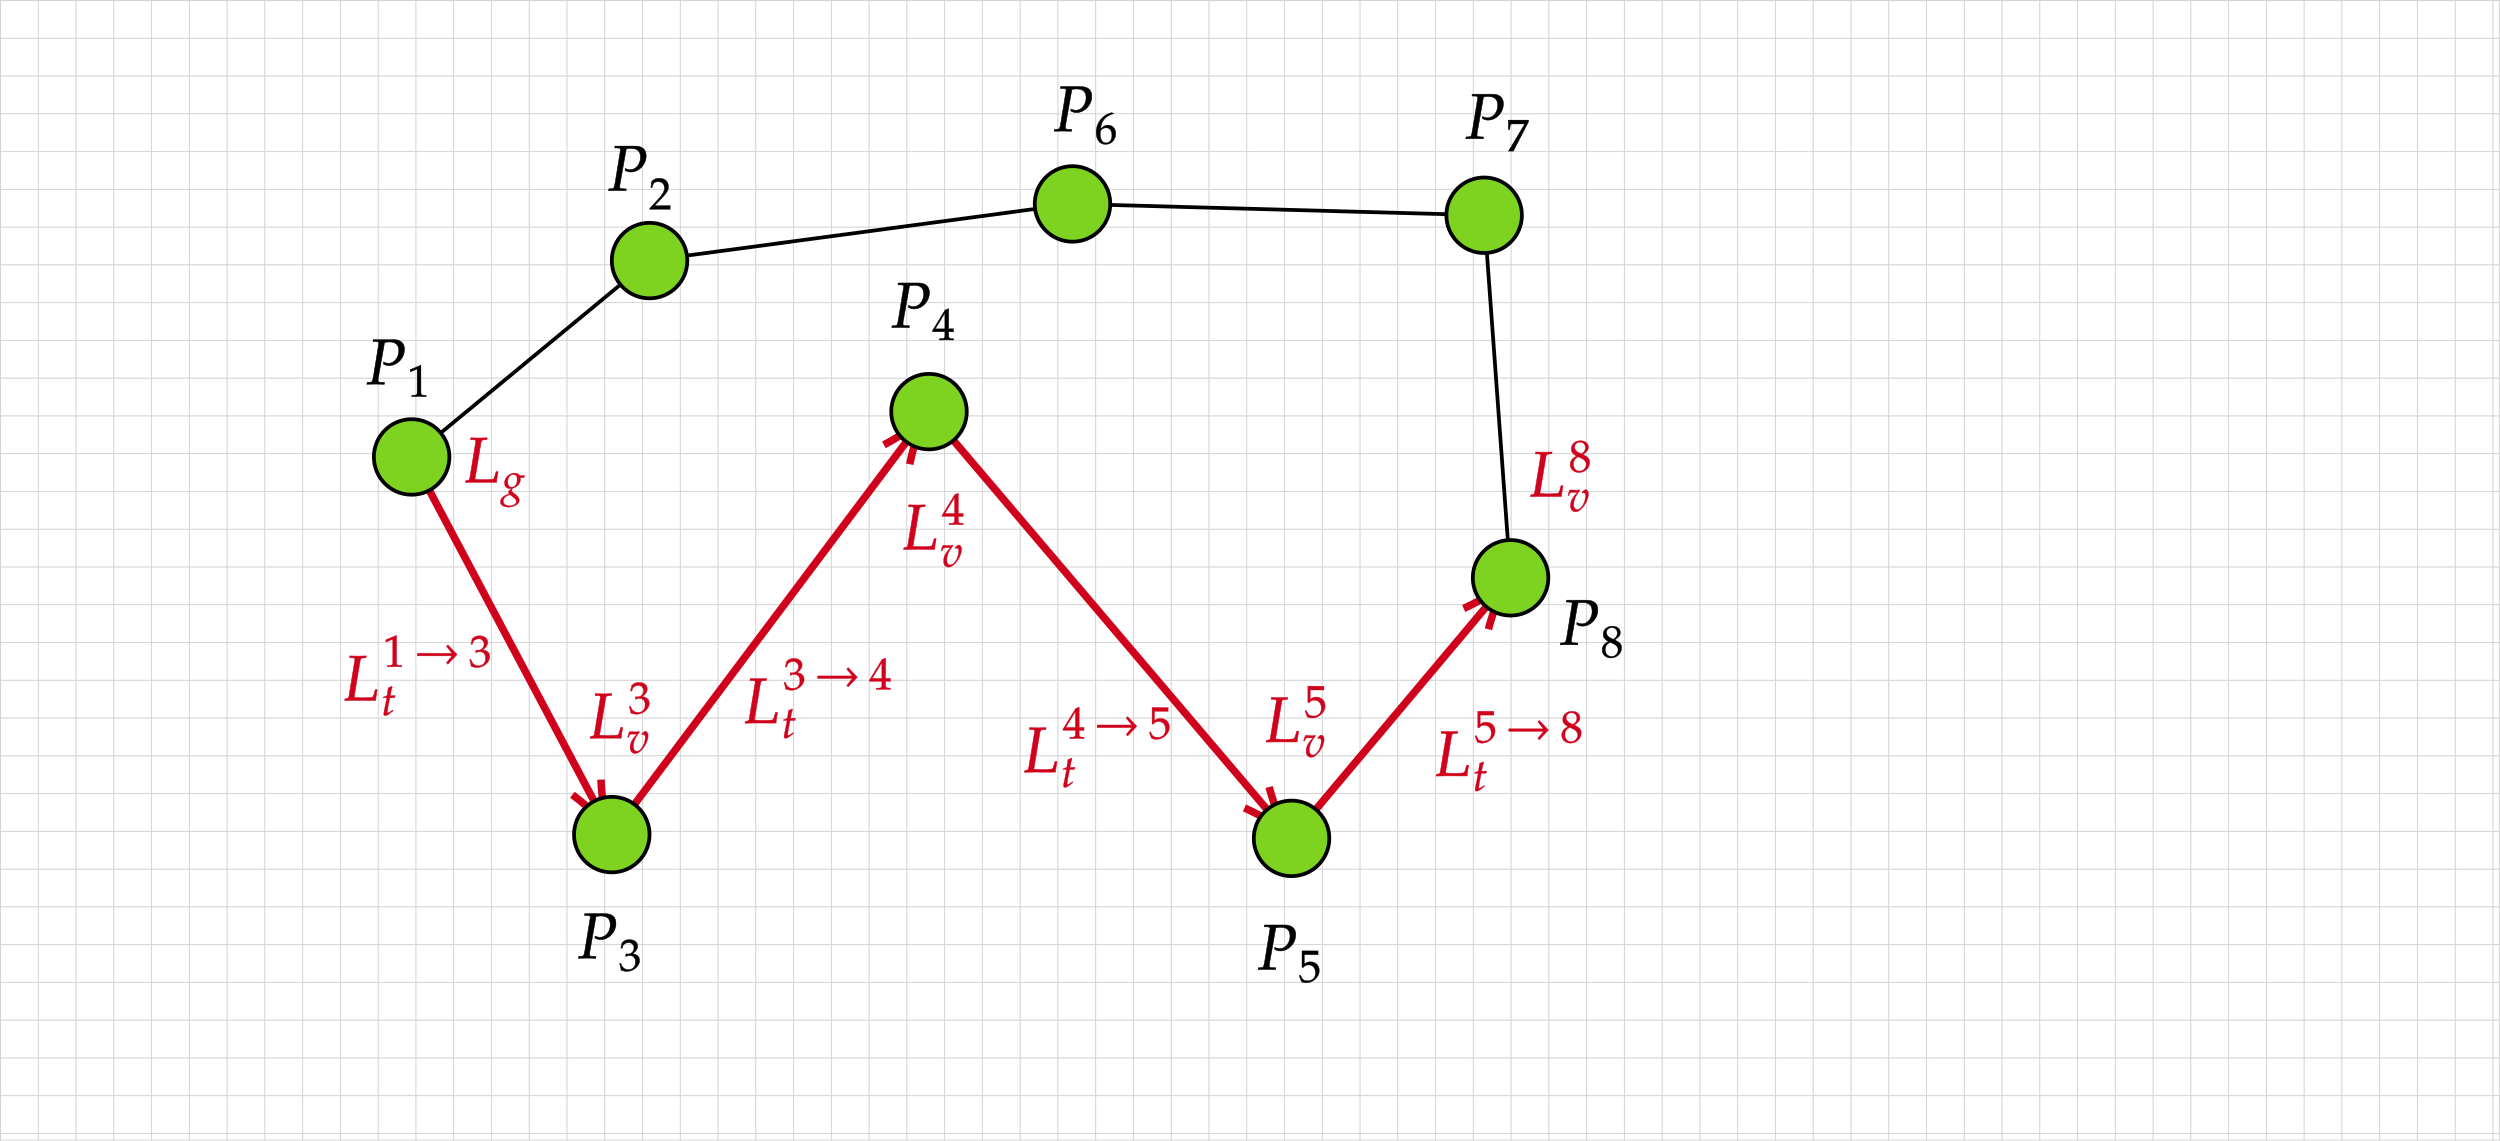
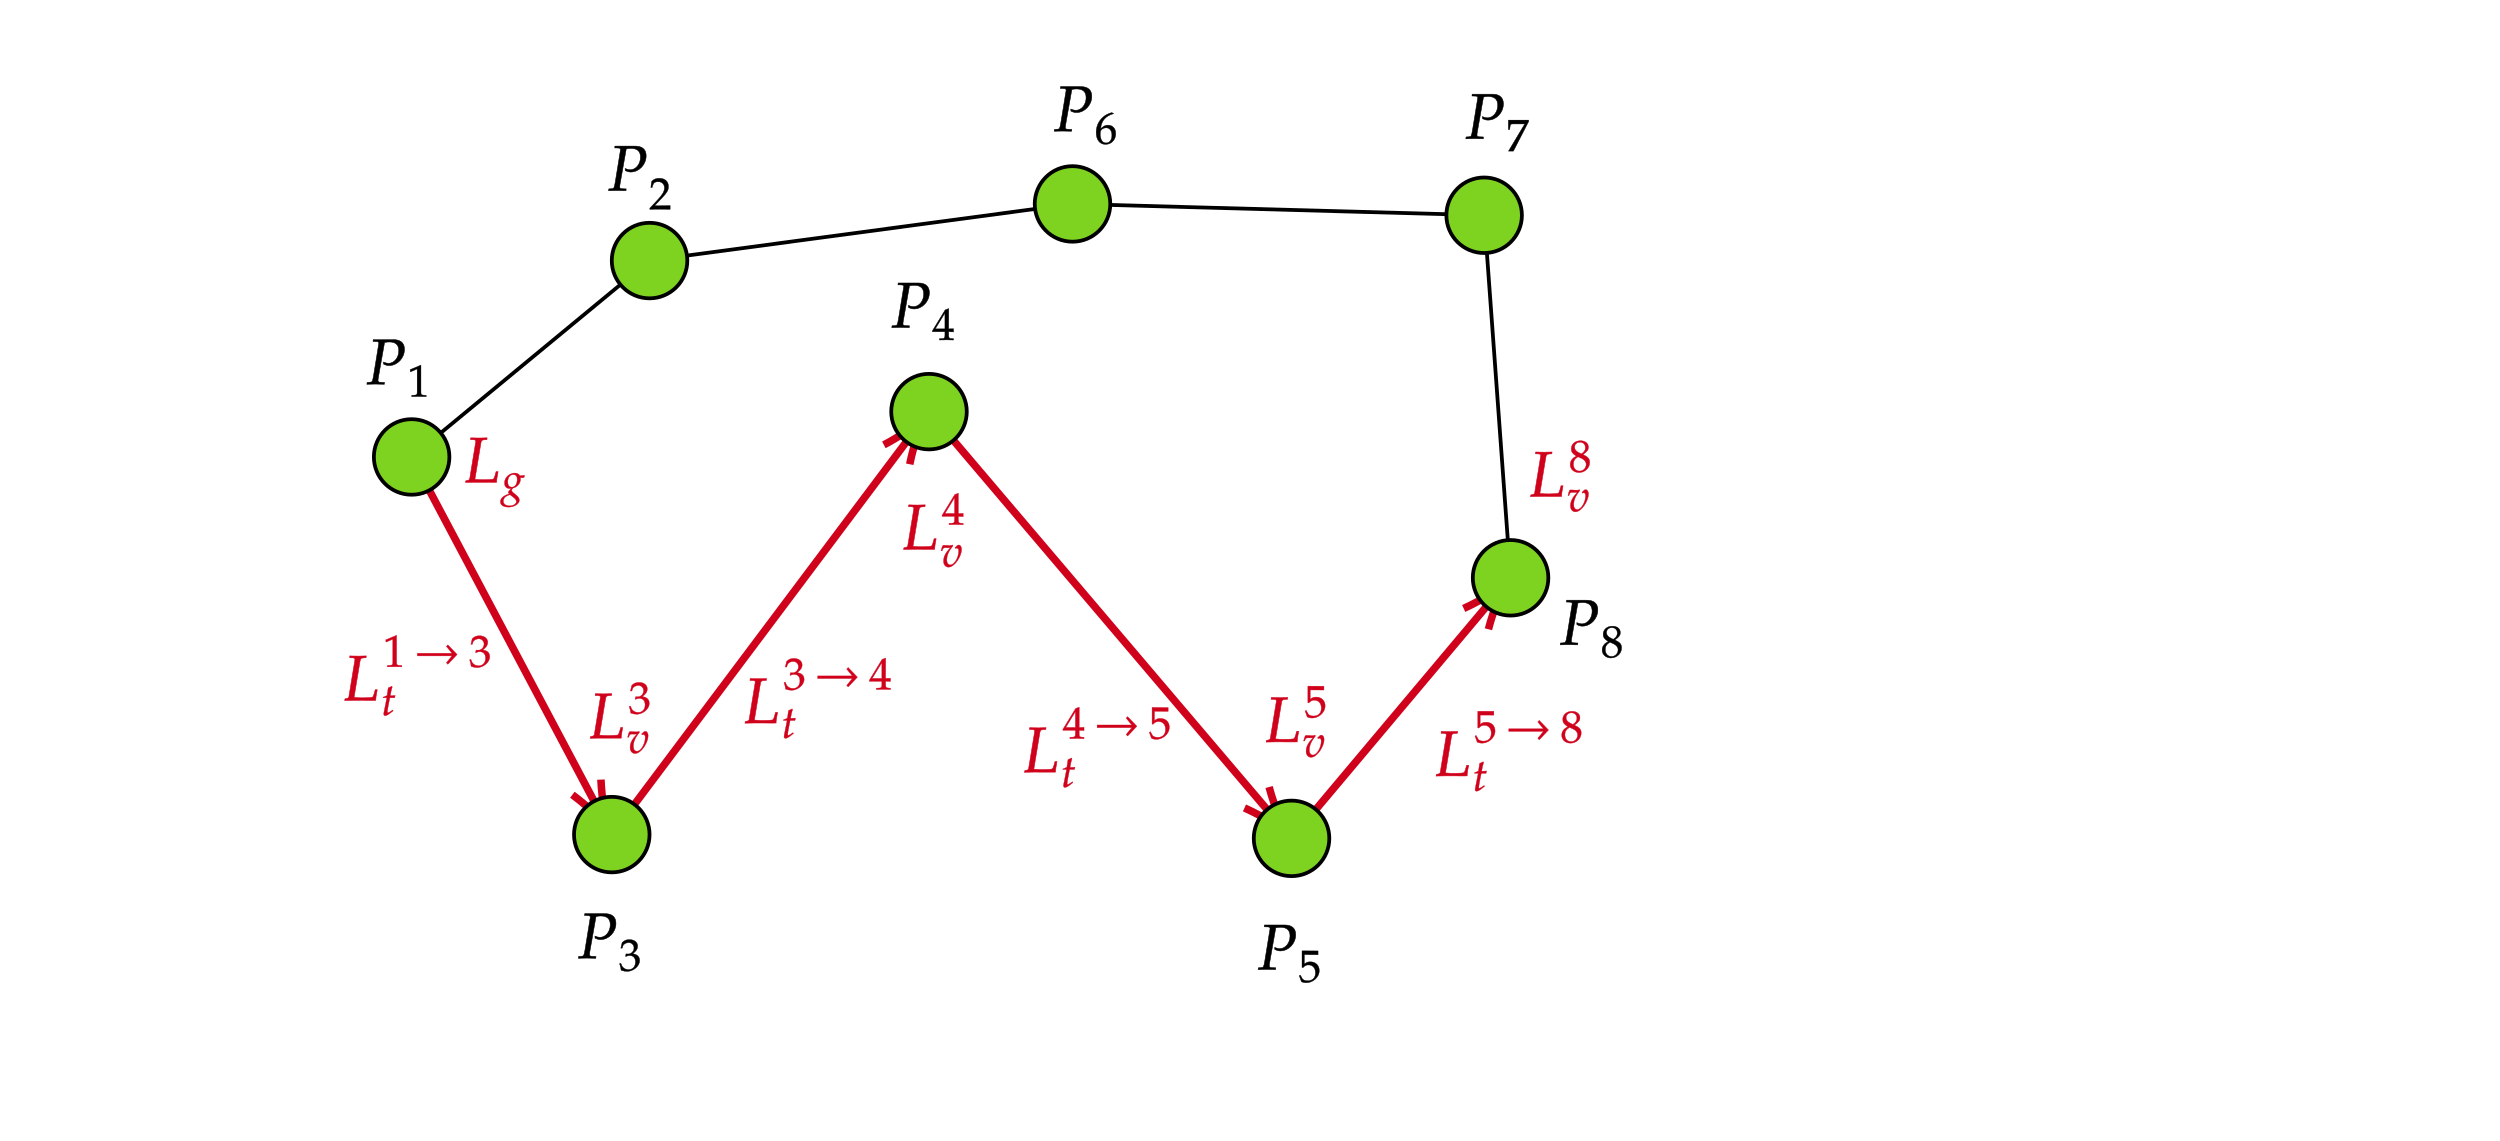
<svg xmlns="http://www.w3.org/2000/svg" x="0" y="0" width="662" height="302" style="         width:662px;         height:302px;         background: #FFF;         fill: none; ">
-   <svg>
-     <g>
-       <defs>
-         <pattern id=".9476659138876288" width="10" height="10" patternUnits="userSpaceOnUse">
-           <path d="M 10 0 L 0 0 0 10" fill="none" stroke="lightgray" stroke-width="0.5" />
-         </pattern>
-       </defs>
-       <rect width="100%" height="100%" fill="url(#.9476659138876288)" stroke="lightgray" stroke-width="0.5" />
-     </g>
-   </svg>
  <svg class="role-diagram-draw-area">
    <g class="shapes-region" style="stroke: black; fill: none;">
      <g class="arrow-line">
        <path class="connection real" stroke-dasharray="" d="  M400,153 L393,57" style="stroke: rgb(0, 0, 0); stroke-width: 1px; fill: none; fill-opacity: 1;" />
      </g>
      <g class="arrow-line">
        <path class="connection real" stroke-dasharray="" d="  M284,54 L393,57" style="stroke: rgb(0, 0, 0); stroke-width: 1px; fill: none; fill-opacity: 1;" />
      </g>
      <g class="arrow-line">
        <path class="connection real" stroke-dasharray="" d="  M342,222 L398.07,155.3" style="stroke: rgb(208, 2, 27); stroke-opacity: 1; stroke-width: 2px; fill: none; fill-opacity: 1;" />
        <g stroke="rgb(208,2,27)" stroke-opacity="1" transform="matrix(-0.6434559,0.7654832,-0.7654832,-0.6434559,400,153)" style="stroke: rgb(208, 2, 27); stroke-width: 2px;">
          <path d=" M14.21,-4.28 Q6.45,-0.59 0,0 Q6.45,0.59 14.21,4.28" />
        </g>
      </g>
      <g class="arrow-line">
        <path class="connection real" stroke-dasharray="" d="  M246,109 L340.06,219.71" style="stroke: rgb(208, 2, 27); stroke-opacity: 1; stroke-width: 2px; fill: none; fill-opacity: 1;" />
        <g stroke="rgb(208,2,27)" stroke-opacity="1" transform="matrix(-0.6474551,-0.7621036,0.7621036,-0.6474551,342,222)" style="stroke: rgb(208, 2, 27); stroke-width: 2px;">
          <path d=" M14.21,-4.28 Q6.45,-0.59 0,0 Q6.45,0.59 14.21,4.28" />
        </g>
      </g>
      <g class="arrow-line">
        <path class="connection real" stroke-dasharray="" d="  M172,69 L284,54" style="stroke: rgb(0, 0, 0); stroke-width: 1px; fill: none; fill-opacity: 1;" />
      </g>
      <g class="arrow-line">
        <path class="connection real" stroke-dasharray="" d="  M162,221 L244.2,111.4" style="stroke: rgb(208, 2, 27); stroke-opacity: 1; stroke-width: 2px; fill: none; fill-opacity: 1;" />
        <g stroke="rgb(208,2,27)" stroke-opacity="1" transform="matrix(-0.6000014,0.7999989,-0.7999989,-0.6000014,246,109)" style="stroke: rgb(208, 2, 27); stroke-width: 2px;">
          <path d=" M14.21,-4.28 Q6.45,-0.59 0,0 Q6.45,0.59 14.21,4.28" />
        </g>
      </g>
      <g class="arrow-line">
        <path class="connection real" stroke-dasharray="" d="  M109,121 L160.6,218.35" style="stroke: rgb(208, 2, 27); stroke-opacity: 1; stroke-width: 2px; fill: none; fill-opacity: 1;" />
        <g stroke="rgb(208,2,27)" stroke-opacity="1" transform="matrix(-0.4682383,-0.8836022,0.8836022,-0.4682383,162,221)" style="stroke: rgb(208, 2, 27); stroke-width: 2px;">
          <path d=" M14.21,-4.28 Q6.45,-0.59 0,0 Q6.45,0.59 14.21,4.28" />
        </g>
      </g>
      <g class="arrow-line">
        <path class="connection real" stroke-dasharray="" d="  M109,121 L172,69" style="stroke: rgb(0, 0, 0); stroke-width: 1px; fill: none; fill-opacity: 1;" />
      </g>
      <g class="composite-shape">
        <path class="real" d=" M99,121 C99,115.48 103.48,111 109,111 C114.52,111 119,115.48 119,121 C119,126.52 114.52,131 109,131 C103.48,131 99,126.52 99,121 Z" style="stroke-width: 1px; stroke: rgb(0, 0, 0); fill: rgb(126, 211, 33); fill-opacity: 1;" />
      </g>
      <g class="composite-shape">
        <path class="real" d=" M152,221 C152,215.48 156.48,211 162,211 C167.52,211 172,215.48 172,221 C172,226.52 167.52,231 162,231 C156.48,231 152,226.52 152,221 Z" style="stroke-width: 1px; stroke: rgb(0, 0, 0); fill: rgb(126, 211, 33); fill-opacity: 1;" />
      </g>
      <g class="composite-shape">
        <path class="real" d=" M162,69 C162,63.48 166.48,59 172,59 C177.52,59 182,63.48 182,69 C182,74.52 177.52,79 172,79 C166.48,79 162,74.52 162,69 Z" style="stroke-width: 1px; stroke: rgb(0, 0, 0); fill: rgb(126, 211, 33); fill-opacity: 1;" />
      </g>
      <g class="composite-shape">
        <path class="real" d=" M236,109 C236,103.48 240.48,99 246,99 C251.52,99 256,103.48 256,109 C256,114.52 251.52,119 246,119 C240.48,119 236,114.52 236,109 Z" style="stroke-width: 1px; stroke: rgb(0, 0, 0); fill: rgb(126, 211, 33); fill-opacity: 1;" />
      </g>
      <g class="composite-shape">
        <path class="real" d=" M332,222 C332,216.48 336.48,212 342,212 C347.52,212 352,216.48 352,222 C352,227.52 347.52,232 342,232 C336.48,232 332,227.52 332,222 Z" style="stroke-width: 1px; stroke: rgb(0, 0, 0); fill: rgb(126, 211, 33); fill-opacity: 1;" />
      </g>
      <g class="composite-shape">
        <path class="real" d=" M274,54 C274,48.48 278.48,44 284,44 C289.52,44 294,48.48 294,54 C294,59.52 289.52,64 284,64 C278.48,64 274,59.52 274,54 Z" style="stroke-width: 1px; stroke: rgb(0, 0, 0); fill: rgb(126, 211, 33); fill-opacity: 1;" />
      </g>
      <g class="composite-shape">
        <path class="real" d=" M383,57 C383,51.48 387.48,47 393,47 C398.52,47 403,51.48 403,57 C403,62.52 398.52,67 393,67 C387.48,67 383,62.52 383,57 Z" style="stroke-width: 1px; stroke: rgb(0, 0, 0); fill: rgb(126, 211, 33); fill-opacity: 1;" />
      </g>
      <g class="composite-shape">
        <path class="real" d=" M390,153 C390,147.48 394.48,143 400,143 C405.52,143 410,147.48 410,153 C410,158.52 405.52,163 400,163 C394.48,163 390,158.52 390,153 Z" style="stroke-width: 1px; stroke: rgb(0, 0, 0); fill: rgb(126, 211, 33); fill-opacity: 1;" />
      </g>
      <g />
    </g>
    <g />
    <g />
    <g />
  </svg>
  <svg width="660" height="300" style="width:660px;height:300px;font-family:Asana-Math, Asana;background:#FFF;">
    <g>
      <g>
        <g>
          <g transform="matrix(1,0,0,1,97,101.7)">
            <path transform="matrix(0.017,0,0,-0.017,0,0)" d="M105 664L160 662C184 661 195 653 195 635L112 125C95 34 94 31 54 28L13 25L9 -3L51 -2C92 -1 123 0 141 0C158 0 187 -1 227 -2L280 -3L283 25L218 28C192 29 182 37 182 58C182 67 183 74 186 93L284 648C320 654 336 656 355 656C457 656 506 612 506 519C506 411 434 323 346 323C324 323 304 328 267 342L269 311C306 293 326 288 355 288C484 288 594 405 594 541C594 642 531 695 412 692L108 692Z" stroke="rgb(0,0,0)" stroke-opacity="1" stroke-width="8" fill="rgb(0,0,0)" fill-opacity="1" />
          </g>
        </g>
        <g>
          <g>
            <g>
              <g>
                <g transform="matrix(1,0,0,1,107.8833,105)">
                  <path transform="matrix(0.0119,0,0,-0.0119,0,0)" d="M418 -3L418 27L366 30C311 33 301 44 301 96L301 700L60 598L67 548L217 614L217 96C217 44 206 33 152 30L96 27L96 -3C250 0 250 0 261 0C292 0 402 -3 418 -3Z" stroke="rgb(0,0,0)" stroke-opacity="1" stroke-width="8" fill="rgb(0,0,0)" fill-opacity="1" />
                </g>
              </g>
            </g>
          </g>
        </g>
      </g>
    </g>
    <g>
      <g>
        <g>
          <g transform="matrix(1,0,0,1,161,50.45001)">
            <path transform="matrix(0.017,0,0,-0.017,0,0)" d="M105 664L160 662C184 661 195 653 195 635L112 125C95 34 94 31 54 28L13 25L9 -3L51 -2C92 -1 123 0 141 0C158 0 187 -1 227 -2L280 -3L283 25L218 28C192 29 182 37 182 58C182 67 183 74 186 93L284 648C320 654 336 656 355 656C457 656 506 612 506 519C506 411 434 323 346 323C324 323 304 328 267 342L269 311C306 293 326 288 355 288C484 288 594 405 594 541C594 642 531 695 412 692L108 692Z" stroke="rgb(0,0,0)" stroke-opacity="1" stroke-width="8" fill="rgb(0,0,0)" fill-opacity="1" />
          </g>
        </g>
        <g>
          <g>
            <g />
          </g>
          <g>
            <g>
              <g>
                <g transform="matrix(1,0,0,1,171.8833,55.4)">
                  <path transform="matrix(0.0119,0,0,-0.0119,0,0)" d="M16 23L16 -3C203 -3 203 0 239 0C275 0 275 -3 468 -3L468 82C353 77 307 81 122 77L304 270C401 373 431 428 431 503C431 618 353 689 226 689C154 689 105 669 56 619L39 483L68 483L81 529C97 587 133 612 200 612C286 612 341 558 341 473C341 398 299 324 186 204Z" stroke="rgb(0,0,0)" stroke-opacity="1" stroke-width="8" fill="rgb(0,0,0)" fill-opacity="1" />
                </g>
              </g>
            </g>
          </g>
        </g>
      </g>
    </g>
    <g>
      <g>
        <g>
          <g transform="matrix(1,0,0,1,153,253.7)">
            <path transform="matrix(0.017,0,0,-0.017,0,0)" d="M105 664L160 662C184 661 195 653 195 635L112 125C95 34 94 31 54 28L13 25L9 -3L51 -2C92 -1 123 0 141 0C158 0 187 -1 227 -2L280 -3L283 25L218 28C192 29 182 37 182 58C182 67 183 74 186 93L284 648C320 654 336 656 355 656C457 656 506 612 506 519C506 411 434 323 346 323C324 323 304 328 267 342L269 311C306 293 326 288 355 288C484 288 594 405 594 541C594 642 531 695 412 692L108 692Z" stroke="rgb(0,0,0)" stroke-opacity="1" stroke-width="8" fill="rgb(0,0,0)" fill-opacity="1" />
          </g>
        </g>
        <g>
          <g>
            <g>
              <g>
                <g transform="matrix(1,0,0,1,163.8833,257)">
                  <path transform="matrix(0.0119,0,0,-0.0119,0,0)" d="M462 224C462 345 355 366 308 374C388 436 418 482 418 541C418 630 344 689 233 689C165 689 120 670 72 622L43 498L74 498L92 554C103 588 166 622 218 622C283 622 336 569 336 506C336 431 277 368 206 368C198 368 187 369 174 370L159 371L147 318L154 312C192 329 211 334 238 334C321 334 369 281 369 190C369 88 308 21 215 21C169 21 128 36 98 64C74 86 61 109 42 163L15 153C36 92 44 56 50 6C103 -12 147 -20 184 -20C307 -20 462 87 462 224Z" stroke="rgb(0,0,0)" stroke-opacity="1" stroke-width="8" fill="rgb(0,0,0)" fill-opacity="1" />
                </g>
              </g>
            </g>
          </g>
        </g>
      </g>
    </g>
    <g>
      <g>
        <g>
          <g transform="matrix(1,0,0,1,236,86.70001)">
            <path transform="matrix(0.017,0,0,-0.017,0,0)" d="M105 664L160 662C184 661 195 653 195 635L112 125C95 34 94 31 54 28L13 25L9 -3L51 -2C92 -1 123 0 141 0C158 0 187 -1 227 -2L280 -3L283 25L218 28C192 29 182 37 182 58C182 67 183 74 186 93L284 648C320 654 336 656 355 656C457 656 506 612 506 519C506 411 434 323 346 323C324 323 304 328 267 342L269 311C306 293 326 288 355 288C484 288 594 405 594 541C594 642 531 695 412 692L108 692Z" stroke="rgb(0,0,0)" stroke-opacity="1" stroke-width="8" fill="rgb(0,0,0)" fill-opacity="1" />
          </g>
        </g>
        <g>
          <g>
            <g>
              <g>
                <g transform="matrix(1,0,0,1,246.8833,90.00001)">
                  <path transform="matrix(0.0119,0,0,-0.0119,0,0)" d="M280 181L280 106C280 46 269 32 220 30L158 27L158 -3C291 0 291 0 315 0C339 0 339 0 472 -3L472 27L424 30C375 33 364 46 364 106L364 181C423 181 444 180 472 177L472 248L364 245L365 697L285 667L2 204L2 181ZM280 245L65 245L280 597Z" stroke="rgb(0,0,0)" stroke-opacity="1" stroke-width="8" fill="rgb(0,0,0)" fill-opacity="1" />
                </g>
              </g>
            </g>
          </g>
        </g>
      </g>
    </g>
    <g>
      <g>
        <g>
          <g transform="matrix(1,0,0,1,333,256.7)">
            <path transform="matrix(0.017,0,0,-0.017,0,0)" d="M105 664L160 662C184 661 195 653 195 635L112 125C95 34 94 31 54 28L13 25L9 -3L51 -2C92 -1 123 0 141 0C158 0 187 -1 227 -2L280 -3L283 25L218 28C192 29 182 37 182 58C182 67 183 74 186 93L284 648C320 654 336 656 355 656C457 656 506 612 506 519C506 411 434 323 346 323C324 323 304 328 267 342L269 311C306 293 326 288 355 288C484 288 594 405 594 541C594 642 531 695 412 692L108 692Z" stroke="rgb(0,0,0)" stroke-opacity="1" stroke-width="8" fill="rgb(0,0,0)" fill-opacity="1" />
          </g>
        </g>
        <g>
          <g>
            <g>
              <g>
                <g transform="matrix(1,0,0,1,343.8833,260)">
                  <path transform="matrix(0.0119,0,0,-0.0119,0,0)" d="M459 253C459 366 378 446 264 446C216 446 180 443 127 396L127 605L432 604L432 689L75 690L75 322L95 316C142 363 169 377 218 377C314 377 374 309 374 201C374 90 310 25 201 25C147 25 97 43 83 69L37 151L13 137C36 80 48 48 62 4C90 -11 130 -20 173 -20C301 -20 459 89 459 253Z" stroke="rgb(0,0,0)" stroke-opacity="1" stroke-width="8" fill="rgb(0,0,0)" fill-opacity="1" />
                </g>
              </g>
            </g>
          </g>
        </g>
      </g>
    </g>
    <g>
      <g>
        <g>
          <g transform="matrix(1,0,0,1,279,34.70001)">
            <path transform="matrix(0.017,0,0,-0.017,0,0)" d="M105 664L160 662C184 661 195 653 195 635L112 125C95 34 94 31 54 28L13 25L9 -3L51 -2C92 -1 123 0 141 0C158 0 187 -1 227 -2L280 -3L283 25L218 28C192 29 182 37 182 58C182 67 183 74 186 93L284 648C320 654 336 656 355 656C457 656 506 612 506 519C506 411 434 323 346 323C324 323 304 328 267 342L269 311C306 293 326 288 355 288C484 288 594 405 594 541C594 642 531 695 412 692L108 692Z" stroke="rgb(0,0,0)" stroke-opacity="1" stroke-width="8" fill="rgb(0,0,0)" fill-opacity="1" />
          </g>
        </g>
        <g>
          <g>
            <g>
              <g>
                <g transform="matrix(1,0,0,1,289.8833,38.00001)">
                  <path transform="matrix(0.0119,0,0,-0.0119,0,0)" d="M131 331C152 512 241 611 421 665L379 689C283 657 242 637 191 593C88 506 32 384 32 247C32 82 112 -20 241 -20C371 -20 468 83 468 219C468 334 399 409 293 409C216 409 184 370 131 331ZM255 349C331 349 382 283 382 184C382 80 331 13 254 13C169 13 123 86 123 220C123 255 127 274 138 291C160 325 207 349 255 349Z" stroke="rgb(0,0,0)" stroke-opacity="1" stroke-width="8" fill="rgb(0,0,0)" fill-opacity="1" />
                </g>
              </g>
            </g>
          </g>
        </g>
      </g>
    </g>
    <g>
      <g>
        <g>
          <g transform="matrix(1,0,0,1,388,36.70001)">
            <path transform="matrix(0.017,0,0,-0.017,0,0)" d="M105 664L160 662C184 661 195 653 195 635L112 125C95 34 94 31 54 28L13 25L9 -3L51 -2C92 -1 123 0 141 0C158 0 187 -1 227 -2L280 -3L283 25L218 28C192 29 182 37 182 58C182 67 183 74 186 93L284 648C320 654 336 656 355 656C457 656 506 612 506 519C506 411 434 323 346 323C324 323 304 328 267 342L269 311C306 293 326 288 355 288C484 288 594 405 594 541C594 642 531 695 412 692L108 692Z" stroke="rgb(0,0,0)" stroke-opacity="1" stroke-width="8" fill="rgb(0,0,0)" fill-opacity="1" />
          </g>
        </g>
        <g>
          <g>
            <g>
              <g>
                <g transform="matrix(1,0,0,1,398.8833,40.00001)">
                  <path transform="matrix(0.0119,0,0,-0.0119,0,0)" d="M409 603L47 -1L157 -1L497 659L497 689L44 689L44 477L74 477L81 533C89 595 96 603 142 603Z" stroke="rgb(0,0,0)" stroke-opacity="1" stroke-width="8" fill="rgb(0,0,0)" fill-opacity="1" />
                </g>
              </g>
            </g>
          </g>
        </g>
      </g>
    </g>
    <g>
      <g>
        <g>
          <g transform="matrix(1,0,0,1,413,170.7)">
            <path transform="matrix(0.017,0,0,-0.017,0,0)" d="M105 664L160 662C184 661 195 653 195 635L112 125C95 34 94 31 54 28L13 25L9 -3L51 -2C92 -1 123 0 141 0C158 0 187 -1 227 -2L280 -3L283 25L218 28C192 29 182 37 182 58C182 67 183 74 186 93L284 648C320 654 336 656 355 656C457 656 506 612 506 519C506 411 434 323 346 323C324 323 304 328 267 342L269 311C306 293 326 288 355 288C484 288 594 405 594 541C594 642 531 695 412 692L108 692Z" stroke="rgb(0,0,0)" stroke-opacity="1" stroke-width="8" fill="rgb(0,0,0)" fill-opacity="1" />
          </g>
        </g>
        <g>
          <g>
            <g>
              <g>
                <g transform="matrix(1,0,0,1,423.8833,174)">
                  <path transform="matrix(0.0119,0,0,-0.0119,0,0)" d="M168 345C127 326 110 315 88 294C50 256 30 211 30 159C30 56 113 -20 226 -20C356 -20 464 82 464 206C464 286 427 329 313 381C404 443 436 485 436 545C436 631 365 689 259 689C140 689 53 613 53 508C53 440 80 402 168 345ZM284 295C347 267 385 218 385 164C385 80 322 14 241 14C156 14 101 74 101 167C101 240 130 286 204 331ZM223 423C160 454 128 494 128 544C128 610 176 655 247 655C320 655 368 607 368 534C368 477 343 438 278 396Z" stroke="rgb(0,0,0)" stroke-opacity="1" stroke-width="8" fill="rgb(0,0,0)" fill-opacity="1" />
                </g>
              </g>
            </g>
          </g>
        </g>
      </g>
    </g>
    <g>
      <g>
        <g>
          <g transform="matrix(1,0,0,1,91,185.45)">
            <path transform="matrix(0.017,0,0,-0.017,0,0)" d="M349 664L352 692L238 689C222 689 204 689 161 690L97 692L94 664L141 662C165 661 176 653 176 635L81 55C77 37 65 30 21 23L16 -3L57 -2C88 -1 150 0 170 0C170 0 467 -1 467 -1C467 -1 500 0 500 0C499 25 510 103 523 165L492 165L475 103C466 71 457 54 448 49C435 44 371 39 304 39C255 39 228 40 162 46C165 64 256 605 256 613C263 651 270 658 307 661Z" stroke="rgb(208,2,27)" stroke-opacity="1" stroke-width="8" fill="rgb(208,2,27)" fill-opacity="1" />
          </g>
        </g>
        <g>
          <g>
            <g>
              <g>
                <g transform="matrix(1,0,0,1,101.4333,176.55)">
                  <path transform="matrix(0.0119,0,0,-0.0119,0,0)" d="M418 -3L418 27L366 30C311 33 301 44 301 96L301 700L60 598L67 548L217 614L217 96C217 44 206 33 152 30L96 27L96 -3C250 0 250 0 261 0C292 0 402 -3 418 -3Z" stroke="rgb(208,2,27)" stroke-opacity="1" stroke-width="8" fill="rgb(208,2,27)" fill-opacity="1" />
                </g>
              </g>
              <g>
                <g>
                  <g transform="matrix(1,0,0,1,109.75,176.55)">
                    <path transform="matrix(0.0119,0,0,-0.0119,0,0)" d="M949 272L743 486L711 452L836 300L65 300L65 241L836 241L711 89L743 55Z" stroke="rgb(208,2,27)" stroke-opacity="1" stroke-width="8" fill="rgb(208,2,27)" fill-opacity="1" />
                  </g>
                </g>
              </g>
              <g>
                <g transform="matrix(1,0,0,1,124.1833,176.55)">
                  <path transform="matrix(0.0119,0,0,-0.0119,0,0)" d="M462 224C462 345 355 366 308 374C388 436 418 482 418 541C418 630 344 689 233 689C165 689 120 670 72 622L43 498L74 498L92 554C103 588 166 622 218 622C283 622 336 569 336 506C336 431 277 368 206 368C198 368 187 369 174 370L159 371L147 318L154 312C192 329 211 334 238 334C321 334 369 281 369 190C369 88 308 21 215 21C169 21 128 36 98 64C74 86 61 109 42 163L15 153C36 92 44 56 50 6C103 -12 147 -20 184 -20C307 -20 462 87 462 224Z" stroke="rgb(208,2,27)" stroke-opacity="1" stroke-width="8" fill="rgb(208,2,27)" fill-opacity="1" />
                </g>
              </g>
            </g>
          </g>
          <g>
            <g>
              <g>
                <g transform="matrix(1,0,0,1,100.95,189.4)">
                  <path transform="matrix(0.0119,0,0,-0.0119,0,0)" d="M125 390L69 107C68 99 56 61 56 31C56 6 67 -9 86 -9C121 -9 156 11 234 74L265 99L255 117L210 86C181 66 161 56 150 56C141 56 136 64 136 76C136 102 150 183 179 328L192 390L299 390L310 440C272 436 238 434 200 434C216 528 227 577 245 631L234 646C214 634 187 622 156 610L131 440C87 419 61 408 43 403L41 390Z" stroke="rgb(208,2,27)" stroke-opacity="1" stroke-width="8" fill="rgb(208,2,27)" fill-opacity="1" />
                </g>
              </g>
            </g>
          </g>
        </g>
      </g>
    </g>
    <g>
      <g>
        <g>
          <g transform="matrix(1,0,0,1,197,191.45)">
            <path transform="matrix(0.017,0,0,-0.017,0,0)" d="M349 664L352 692L238 689C222 689 204 689 161 690L97 692L94 664L141 662C165 661 176 653 176 635L81 55C77 37 65 30 21 23L16 -3L57 -2C88 -1 150 0 170 0C170 0 467 -1 467 -1C467 -1 500 0 500 0C499 25 510 103 523 165L492 165L475 103C466 71 457 54 448 49C435 44 371 39 304 39C255 39 228 40 162 46C165 64 256 605 256 613C263 651 270 658 307 661Z" stroke="rgb(208,2,27)" stroke-opacity="1" stroke-width="8" fill="rgb(208,2,27)" fill-opacity="1" />
          </g>
        </g>
        <g>
          <g>
            <g>
              <g>
                <g transform="matrix(1,0,0,1,207.4333,182.55)">
                  <path transform="matrix(0.0119,0,0,-0.0119,0,0)" d="M462 224C462 345 355 366 308 374C388 436 418 482 418 541C418 630 344 689 233 689C165 689 120 670 72 622L43 498L74 498L92 554C103 588 166 622 218 622C283 622 336 569 336 506C336 431 277 368 206 368C198 368 187 369 174 370L159 371L147 318L154 312C192 329 211 334 238 334C321 334 369 281 369 190C369 88 308 21 215 21C169 21 128 36 98 64C74 86 61 109 42 163L15 153C36 92 44 56 50 6C103 -12 147 -20 184 -20C307 -20 462 87 462 224Z" stroke="rgb(208,2,27)" stroke-opacity="1" stroke-width="8" fill="rgb(208,2,27)" fill-opacity="1" />
                </g>
              </g>
              <g>
                <g>
                  <g transform="matrix(1,0,0,1,215.75,182.55)">
                    <path transform="matrix(0.0119,0,0,-0.0119,0,0)" d="M949 272L743 486L711 452L836 300L65 300L65 241L836 241L711 89L743 55Z" stroke="rgb(208,2,27)" stroke-opacity="1" stroke-width="8" fill="rgb(208,2,27)" fill-opacity="1" />
                  </g>
                </g>
              </g>
              <g>
                <g transform="matrix(1,0,0,1,230.1833,182.55)">
                  <path transform="matrix(0.0119,0,0,-0.0119,0,0)" d="M280 181L280 106C280 46 269 32 220 30L158 27L158 -3C291 0 291 0 315 0C339 0 339 0 472 -3L472 27L424 30C375 33 364 46 364 106L364 181C423 181 444 180 472 177L472 248L364 245L365 697L285 667L2 204L2 181ZM280 245L65 245L280 597Z" stroke="rgb(208,2,27)" stroke-opacity="1" stroke-width="8" fill="rgb(208,2,27)" fill-opacity="1" />
                </g>
              </g>
            </g>
          </g>
          <g>
            <g>
              <g>
                <g transform="matrix(1,0,0,1,206.95,195.4)">
                  <path transform="matrix(0.0119,0,0,-0.0119,0,0)" d="M125 390L69 107C68 99 56 61 56 31C56 6 67 -9 86 -9C121 -9 156 11 234 74L265 99L255 117L210 86C181 66 161 56 150 56C141 56 136 64 136 76C136 102 150 183 179 328L192 390L299 390L310 440C272 436 238 434 200 434C216 528 227 577 245 631L234 646C214 634 187 622 156 610L131 440C87 419 61 408 43 403L41 390Z" stroke="rgb(208,2,27)" stroke-opacity="1" stroke-width="8" fill="rgb(208,2,27)" fill-opacity="1" />
                </g>
              </g>
            </g>
          </g>
        </g>
      </g>
    </g>
    <g>
      <g>
        <g>
          <g transform="matrix(1,0,0,1,271,204.45)">
            <path transform="matrix(0.017,0,0,-0.017,0,0)" d="M349 664L352 692L238 689C222 689 204 689 161 690L97 692L94 664L141 662C165 661 176 653 176 635L81 55C77 37 65 30 21 23L16 -3L57 -2C88 -1 150 0 170 0C170 0 467 -1 467 -1C467 -1 500 0 500 0C499 25 510 103 523 165L492 165L475 103C466 71 457 54 448 49C435 44 371 39 304 39C255 39 228 40 162 46C165 64 256 605 256 613C263 651 270 658 307 661Z" stroke="rgb(208,2,27)" stroke-opacity="1" stroke-width="8" fill="rgb(208,2,27)" fill-opacity="1" />
          </g>
        </g>
        <g>
          <g>
            <g>
              <g>
                <g transform="matrix(1,0,0,1,281.4333,195.55)">
                  <path transform="matrix(0.0119,0,0,-0.0119,0,0)" d="M280 181L280 106C280 46 269 32 220 30L158 27L158 -3C291 0 291 0 315 0C339 0 339 0 472 -3L472 27L424 30C375 33 364 46 364 106L364 181C423 181 444 180 472 177L472 248L364 245L365 697L285 667L2 204L2 181ZM280 245L65 245L280 597Z" stroke="rgb(208,2,27)" stroke-opacity="1" stroke-width="8" fill="rgb(208,2,27)" fill-opacity="1" />
                </g>
              </g>
              <g>
                <g>
                  <g transform="matrix(1,0,0,1,289.75,195.55)">
                    <path transform="matrix(0.0119,0,0,-0.0119,0,0)" d="M949 272L743 486L711 452L836 300L65 300L65 241L836 241L711 89L743 55Z" stroke="rgb(208,2,27)" stroke-opacity="1" stroke-width="8" fill="rgb(208,2,27)" fill-opacity="1" />
                  </g>
                </g>
              </g>
              <g>
                <g transform="matrix(1,0,0,1,304.1833,195.55)">
                  <path transform="matrix(0.0119,0,0,-0.0119,0,0)" d="M459 253C459 366 378 446 264 446C216 446 180 443 127 396L127 605L432 604L432 689L75 690L75 322L95 316C142 363 169 377 218 377C314 377 374 309 374 201C374 90 310 25 201 25C147 25 97 43 83 69L37 151L13 137C36 80 48 48 62 4C90 -11 130 -20 173 -20C301 -20 459 89 459 253Z" stroke="rgb(208,2,27)" stroke-opacity="1" stroke-width="8" fill="rgb(208,2,27)" fill-opacity="1" />
                </g>
              </g>
            </g>
          </g>
          <g>
            <g>
              <g>
                <g transform="matrix(1,0,0,1,280.95,208.4)">
                  <path transform="matrix(0.0119,0,0,-0.0119,0,0)" d="M125 390L69 107C68 99 56 61 56 31C56 6 67 -9 86 -9C121 -9 156 11 234 74L265 99L255 117L210 86C181 66 161 56 150 56C141 56 136 64 136 76C136 102 150 183 179 328L192 390L299 390L310 440C272 436 238 434 200 434C216 528 227 577 245 631L234 646C214 634 187 622 156 610L131 440C87 419 61 408 43 403L41 390Z" stroke="rgb(208,2,27)" stroke-opacity="1" stroke-width="8" fill="rgb(208,2,27)" fill-opacity="1" />
                </g>
              </g>
            </g>
          </g>
        </g>
      </g>
    </g>
    <g>
      <g>
        <g>
          <g transform="matrix(1,0,0,1,380,205.45)">
            <path transform="matrix(0.017,0,0,-0.017,0,0)" d="M349 664L352 692L238 689C222 689 204 689 161 690L97 692L94 664L141 662C165 661 176 653 176 635L81 55C77 37 65 30 21 23L16 -3L57 -2C88 -1 150 0 170 0C170 0 467 -1 467 -1C467 -1 500 0 500 0C499 25 510 103 523 165L492 165L475 103C466 71 457 54 448 49C435 44 371 39 304 39C255 39 228 40 162 46C165 64 256 605 256 613C263 651 270 658 307 661Z" stroke="rgb(208,2,27)" stroke-opacity="1" stroke-width="8" fill="rgb(208,2,27)" fill-opacity="1" />
          </g>
        </g>
        <g>
          <g>
            <g>
              <g>
                <g transform="matrix(1,0,0,1,390.4333,196.55)">
                  <path transform="matrix(0.0119,0,0,-0.0119,0,0)" d="M459 253C459 366 378 446 264 446C216 446 180 443 127 396L127 605L432 604L432 689L75 690L75 322L95 316C142 363 169 377 218 377C314 377 374 309 374 201C374 90 310 25 201 25C147 25 97 43 83 69L37 151L13 137C36 80 48 48 62 4C90 -11 130 -20 173 -20C301 -20 459 89 459 253Z" stroke="rgb(208,2,27)" stroke-opacity="1" stroke-width="8" fill="rgb(208,2,27)" fill-opacity="1" />
                </g>
              </g>
              <g>
                <g>
                  <g transform="matrix(1,0,0,1,398.75,196.55)">
                    <path transform="matrix(0.0119,0,0,-0.0119,0,0)" d="M949 272L743 486L711 452L836 300L65 300L65 241L836 241L711 89L743 55Z" stroke="rgb(208,2,27)" stroke-opacity="1" stroke-width="8" fill="rgb(208,2,27)" fill-opacity="1" />
                  </g>
                </g>
              </g>
              <g>
                <g transform="matrix(1,0,0,1,413.1833,196.55)">
                  <path transform="matrix(0.0119,0,0,-0.0119,0,0)" d="M168 345C127 326 110 315 88 294C50 256 30 211 30 159C30 56 113 -20 226 -20C356 -20 464 82 464 206C464 286 427 329 313 381C404 443 436 485 436 545C436 631 365 689 259 689C140 689 53 613 53 508C53 440 80 402 168 345ZM284 295C347 267 385 218 385 164C385 80 322 14 241 14C156 14 101 74 101 167C101 240 130 286 204 331ZM223 423C160 454 128 494 128 544C128 610 176 655 247 655C320 655 368 607 368 534C368 477 343 438 278 396Z" stroke="rgb(208,2,27)" stroke-opacity="1" stroke-width="8" fill="rgb(208,2,27)" fill-opacity="1" />
                </g>
              </g>
            </g>
          </g>
          <g>
            <g>
              <g>
                <g transform="matrix(1,0,0,1,389.95,209.4)">
                  <path transform="matrix(0.0119,0,0,-0.0119,0,0)" d="M125 390L69 107C68 99 56 61 56 31C56 6 67 -9 86 -9C121 -9 156 11 234 74L265 99L255 117L210 86C181 66 161 56 150 56C141 56 136 64 136 76C136 102 150 183 179 328L192 390L299 390L310 440C272 436 238 434 200 434C216 528 227 577 245 631L234 646C214 634 187 622 156 610L131 440C87 419 61 408 43 403L41 390Z" stroke="rgb(208,2,27)" stroke-opacity="1" stroke-width="8" fill="rgb(208,2,27)" fill-opacity="1" />
                </g>
              </g>
            </g>
          </g>
        </g>
      </g>
    </g>
    <g>
      <g>
        <g>
          <g transform="matrix(1,0,0,1,156,195.45)">
            <path transform="matrix(0.017,0,0,-0.017,0,0)" d="M349 664L352 692L238 689C222 689 204 689 161 690L97 692L94 664L141 662C165 661 176 653 176 635L81 55C77 37 65 30 21 23L16 -3L57 -2C88 -1 150 0 170 0C170 0 467 -1 467 -1C467 -1 500 0 500 0C499 25 510 103 523 165L492 165L475 103C466 71 457 54 448 49C435 44 371 39 304 39C255 39 228 40 162 46C165 64 256 605 256 613C263 651 270 658 307 661Z" stroke="rgb(208,2,27)" stroke-opacity="1" stroke-width="8" fill="rgb(208,2,27)" fill-opacity="1" />
          </g>
        </g>
        <g>
          <g>
            <g>
              <g>
                <g transform="matrix(1,0,0,1,166.4333,188.9)">
                  <path transform="matrix(0.0119,0,0,-0.0119,0,0)" d="M462 224C462 345 355 366 308 374C388 436 418 482 418 541C418 630 344 689 233 689C165 689 120 670 72 622L43 498L74 498L92 554C103 588 166 622 218 622C283 622 336 569 336 506C336 431 277 368 206 368C198 368 187 369 174 370L159 371L147 318L154 312C192 329 211 334 238 334C321 334 369 281 369 190C369 88 308 21 215 21C169 21 128 36 98 64C74 86 61 109 42 163L15 153C36 92 44 56 50 6C103 -12 147 -20 184 -20C307 -20 462 87 462 224Z" stroke="rgb(208,2,27)" stroke-opacity="1" stroke-width="8" fill="rgb(208,2,27)" fill-opacity="1" />
                </g>
              </g>
            </g>
          </g>
          <g>
            <g>
              <g>
                <g transform="matrix(1,0,0,1,165.95,199.4)">
                  <path transform="matrix(0.0119,0,0,-0.0119,0,0)" d="M166 420C187 420 203 421 229 424C118 304 76 221 76 121C76 44 122 -11 186 -11C324 -11 477 236 477 384C477 441 451 482 415 482C402 482 390 478 382 470L332 423L343 404C352 410 361 413 370 413C397 413 413 390 413 350C413 202 316 39 228 39C179 39 148 81 148 146C148 251 187 342 285 464L275 482C255 473 242 470 214 470C186 470 144 472 115 475L103 476C97 477 92 477 91 477C79 477 70 475 59 470C45 443 34 407 21 352L43 352L60 394C67 411 87 422 111 422C144 422 128 420 166 420Z" stroke="rgb(208,2,27)" stroke-opacity="1" stroke-width="8" fill="rgb(208,2,27)" fill-opacity="1" />
                </g>
              </g>
            </g>
          </g>
        </g>
      </g>
    </g>
    <g>
      <g>
        <g>
          <g transform="matrix(1,0,0,1,239,145.45)">
            <path transform="matrix(0.017,0,0,-0.017,0,0)" d="M349 664L352 692L238 689C222 689 204 689 161 690L97 692L94 664L141 662C165 661 176 653 176 635L81 55C77 37 65 30 21 23L16 -3L57 -2C88 -1 150 0 170 0C170 0 467 -1 467 -1C467 -1 500 0 500 0C499 25 510 103 523 165L492 165L475 103C466 71 457 54 448 49C435 44 371 39 304 39C255 39 228 40 162 46C165 64 256 605 256 613C263 651 270 658 307 661Z" stroke="rgb(208,2,27)" stroke-opacity="1" stroke-width="8" fill="rgb(208,2,27)" fill-opacity="1" />
          </g>
        </g>
        <g>
          <g>
            <g>
              <g>
                <g transform="matrix(1,0,0,1,249.4333,138.9)">
                  <path transform="matrix(0.0119,0,0,-0.0119,0,0)" d="M280 181L280 106C280 46 269 32 220 30L158 27L158 -3C291 0 291 0 315 0C339 0 339 0 472 -3L472 27L424 30C375 33 364 46 364 106L364 181C423 181 444 180 472 177L472 248L364 245L365 697L285 667L2 204L2 181ZM280 245L65 245L280 597Z" stroke="rgb(208,2,27)" stroke-opacity="1" stroke-width="8" fill="rgb(208,2,27)" fill-opacity="1" />
                </g>
              </g>
            </g>
          </g>
          <g>
            <g>
              <g>
                <g transform="matrix(1,0,0,1,248.95,150.05)">
                  <path transform="matrix(0.0119,0,0,-0.0119,0,0)" d="M166 420C187 420 203 421 229 424C118 304 76 221 76 121C76 44 122 -11 186 -11C324 -11 477 236 477 384C477 441 451 482 415 482C402 482 390 478 382 470L332 423L343 404C352 410 361 413 370 413C397 413 413 390 413 350C413 202 316 39 228 39C179 39 148 81 148 146C148 251 187 342 285 464L275 482C255 473 242 470 214 470C186 470 144 472 115 475L103 476C97 477 92 477 91 477C79 477 70 475 59 470C45 443 34 407 21 352L43 352L60 394C67 411 87 422 111 422C144 422 128 420 166 420Z" stroke="rgb(208,2,27)" stroke-opacity="1" stroke-width="8" fill="rgb(208,2,27)" fill-opacity="1" />
                </g>
              </g>
              <g>
                <g>
                  <g />
                </g>
              </g>
            </g>
          </g>
        </g>
      </g>
    </g>
    <g>
      <g>
        <g>
          <g transform="matrix(1,0,0,1,335,196.45)">
            <path transform="matrix(0.017,0,0,-0.017,0,0)" d="M349 664L352 692L238 689C222 689 204 689 161 690L97 692L94 664L141 662C165 661 176 653 176 635L81 55C77 37 65 30 21 23L16 -3L57 -2C88 -1 150 0 170 0C170 0 467 -1 467 -1C467 -1 500 0 500 0C499 25 510 103 523 165L492 165L475 103C466 71 457 54 448 49C435 44 371 39 304 39C255 39 228 40 162 46C165 64 256 605 256 613C263 651 270 658 307 661Z" stroke="rgb(208,2,27)" stroke-opacity="1" stroke-width="8" fill="rgb(208,2,27)" fill-opacity="1" />
          </g>
        </g>
        <g>
          <g>
            <g>
              <g>
                <g transform="matrix(1,0,0,1,345.4333,189.9)">
                  <path transform="matrix(0.0119,0,0,-0.0119,0,0)" d="M459 253C459 366 378 446 264 446C216 446 180 443 127 396L127 605L432 604L432 689L75 690L75 322L95 316C142 363 169 377 218 377C314 377 374 309 374 201C374 90 310 25 201 25C147 25 97 43 83 69L37 151L13 137C36 80 48 48 62 4C90 -11 130 -20 173 -20C301 -20 459 89 459 253Z" stroke="rgb(208,2,27)" stroke-opacity="1" stroke-width="8" fill="rgb(208,2,27)" fill-opacity="1" />
                </g>
              </g>
            </g>
          </g>
          <g>
            <g>
              <g>
                <g transform="matrix(1,0,0,1,344.95,200.4)">
                  <path transform="matrix(0.0119,0,0,-0.0119,0,0)" d="M166 420C187 420 203 421 229 424C118 304 76 221 76 121C76 44 122 -11 186 -11C324 -11 477 236 477 384C477 441 451 482 415 482C402 482 390 478 382 470L332 423L343 404C352 410 361 413 370 413C397 413 413 390 413 350C413 202 316 39 228 39C179 39 148 81 148 146C148 251 187 342 285 464L275 482C255 473 242 470 214 470C186 470 144 472 115 475L103 476C97 477 92 477 91 477C79 477 70 475 59 470C45 443 34 407 21 352L43 352L60 394C67 411 87 422 111 422C144 422 128 420 166 420Z" stroke="rgb(208,2,27)" stroke-opacity="1" stroke-width="8" fill="rgb(208,2,27)" fill-opacity="1" />
                </g>
              </g>
            </g>
          </g>
        </g>
      </g>
    </g>
    <g>
      <g>
        <g>
          <g transform="matrix(1,0,0,1,405,131.45)">
            <path transform="matrix(0.017,0,0,-0.017,0,0)" d="M349 664L352 692L238 689C222 689 204 689 161 690L97 692L94 664L141 662C165 661 176 653 176 635L81 55C77 37 65 30 21 23L16 -3L57 -2C88 -1 150 0 170 0C170 0 467 -1 467 -1C467 -1 500 0 500 0C499 25 510 103 523 165L492 165L475 103C466 71 457 54 448 49C435 44 371 39 304 39C255 39 228 40 162 46C165 64 256 605 256 613C263 651 270 658 307 661Z" stroke="rgb(208,2,27)" stroke-opacity="1" stroke-width="8" fill="rgb(208,2,27)" fill-opacity="1" />
          </g>
        </g>
        <g>
          <g>
            <g>
              <g>
                <g transform="matrix(1,0,0,1,415.4333,124.9)">
                  <path transform="matrix(0.0119,0,0,-0.0119,0,0)" d="M168 345C127 326 110 315 88 294C50 256 30 211 30 159C30 56 113 -20 226 -20C356 -20 464 82 464 206C464 286 427 329 313 381C404 443 436 485 436 545C436 631 365 689 259 689C140 689 53 613 53 508C53 440 80 402 168 345ZM284 295C347 267 385 218 385 164C385 80 322 14 241 14C156 14 101 74 101 167C101 240 130 286 204 331ZM223 423C160 454 128 494 128 544C128 610 176 655 247 655C320 655 368 607 368 534C368 477 343 438 278 396Z" stroke="rgb(208,2,27)" stroke-opacity="1" stroke-width="8" fill="rgb(208,2,27)" fill-opacity="1" />
                </g>
              </g>
            </g>
          </g>
          <g>
            <g>
              <g>
                <g transform="matrix(1,0,0,1,414.95,135.4)">
                  <path transform="matrix(0.0119,0,0,-0.0119,0,0)" d="M166 420C187 420 203 421 229 424C118 304 76 221 76 121C76 44 122 -11 186 -11C324 -11 477 236 477 384C477 441 451 482 415 482C402 482 390 478 382 470L332 423L343 404C352 410 361 413 370 413C397 413 413 390 413 350C413 202 316 39 228 39C179 39 148 81 148 146C148 251 187 342 285 464L275 482C255 473 242 470 214 470C186 470 144 472 115 475L103 476C97 477 92 477 91 477C79 477 70 475 59 470C45 443 34 407 21 352L43 352L60 394C67 411 87 422 111 422C144 422 128 420 166 420Z" stroke="rgb(208,2,27)" stroke-opacity="1" stroke-width="8" fill="rgb(208,2,27)" fill-opacity="1" />
                </g>
              </g>
            </g>
          </g>
        </g>
      </g>
    </g>
    <g>
      <g>
        <g>
          <g transform="matrix(1,0,0,1,123,127.7)">
            <path transform="matrix(0.017,0,0,-0.017,0,0)" d="M349 664L352 692L238 689C222 689 204 689 161 690L97 692L94 664L141 662C165 661 176 653 176 635L81 55C77 37 65 30 21 23L16 -3L57 -2C88 -1 150 0 170 0C170 0 467 -1 467 -1C467 -1 500 0 500 0C499 25 510 103 523 165L492 165L475 103C466 71 457 54 448 49C435 44 371 39 304 39C255 39 228 40 162 46C165 64 256 605 256 613C263 651 270 658 307 661Z" stroke="rgb(208,2,27)" stroke-opacity="1" stroke-width="8" fill="rgb(208,2,27)" fill-opacity="1" />
          </g>
        </g>
        <g>
          <g>
            <g>
              <g>
                <g transform="matrix(1,0,0,1,132.95,131)">
                  <path transform="matrix(0.0119,0,0,-0.0119,0,0)" d="M275 482C208 482 55 419 55 259C55 182 100 136 177 136C185 136 196 136 207 137L166 99C150 84 139 66 139 52C139 42 146 31 160 19C91 -4 -37 -48 -37 -159C-37 -230 33 -276 142 -276C271 -276 384 -204 384 -121C384 -85 363 -49 320 -14L260 35C226 62 213 81 213 100C213 114 228 128 240 146C338 170 409 253 409 342C409 357 406 376 405 380C422 378 430 378 439 378C456 378 466 379 489 382L498 427L495 433C467 426 447 424 393 424C393 425 369 482 275 482ZM176 1L253 -58C299 -94 318 -121 318 -154C318 -206 249 -248 166 -248C84 -248 27 -206 27 -145C27 -43 137 -11 176 1ZM250 448C308 448 337 412 337 341C337 238 289 168 219 168C158 168 126 209 126 288C126 383 177 448 250 448Z" stroke="rgb(208,2,27)" stroke-opacity="1" stroke-width="8" fill="rgb(208,2,27)" fill-opacity="1" />
                </g>
              </g>
            </g>
          </g>
        </g>
      </g>
    </g>
  </svg>
</svg>
